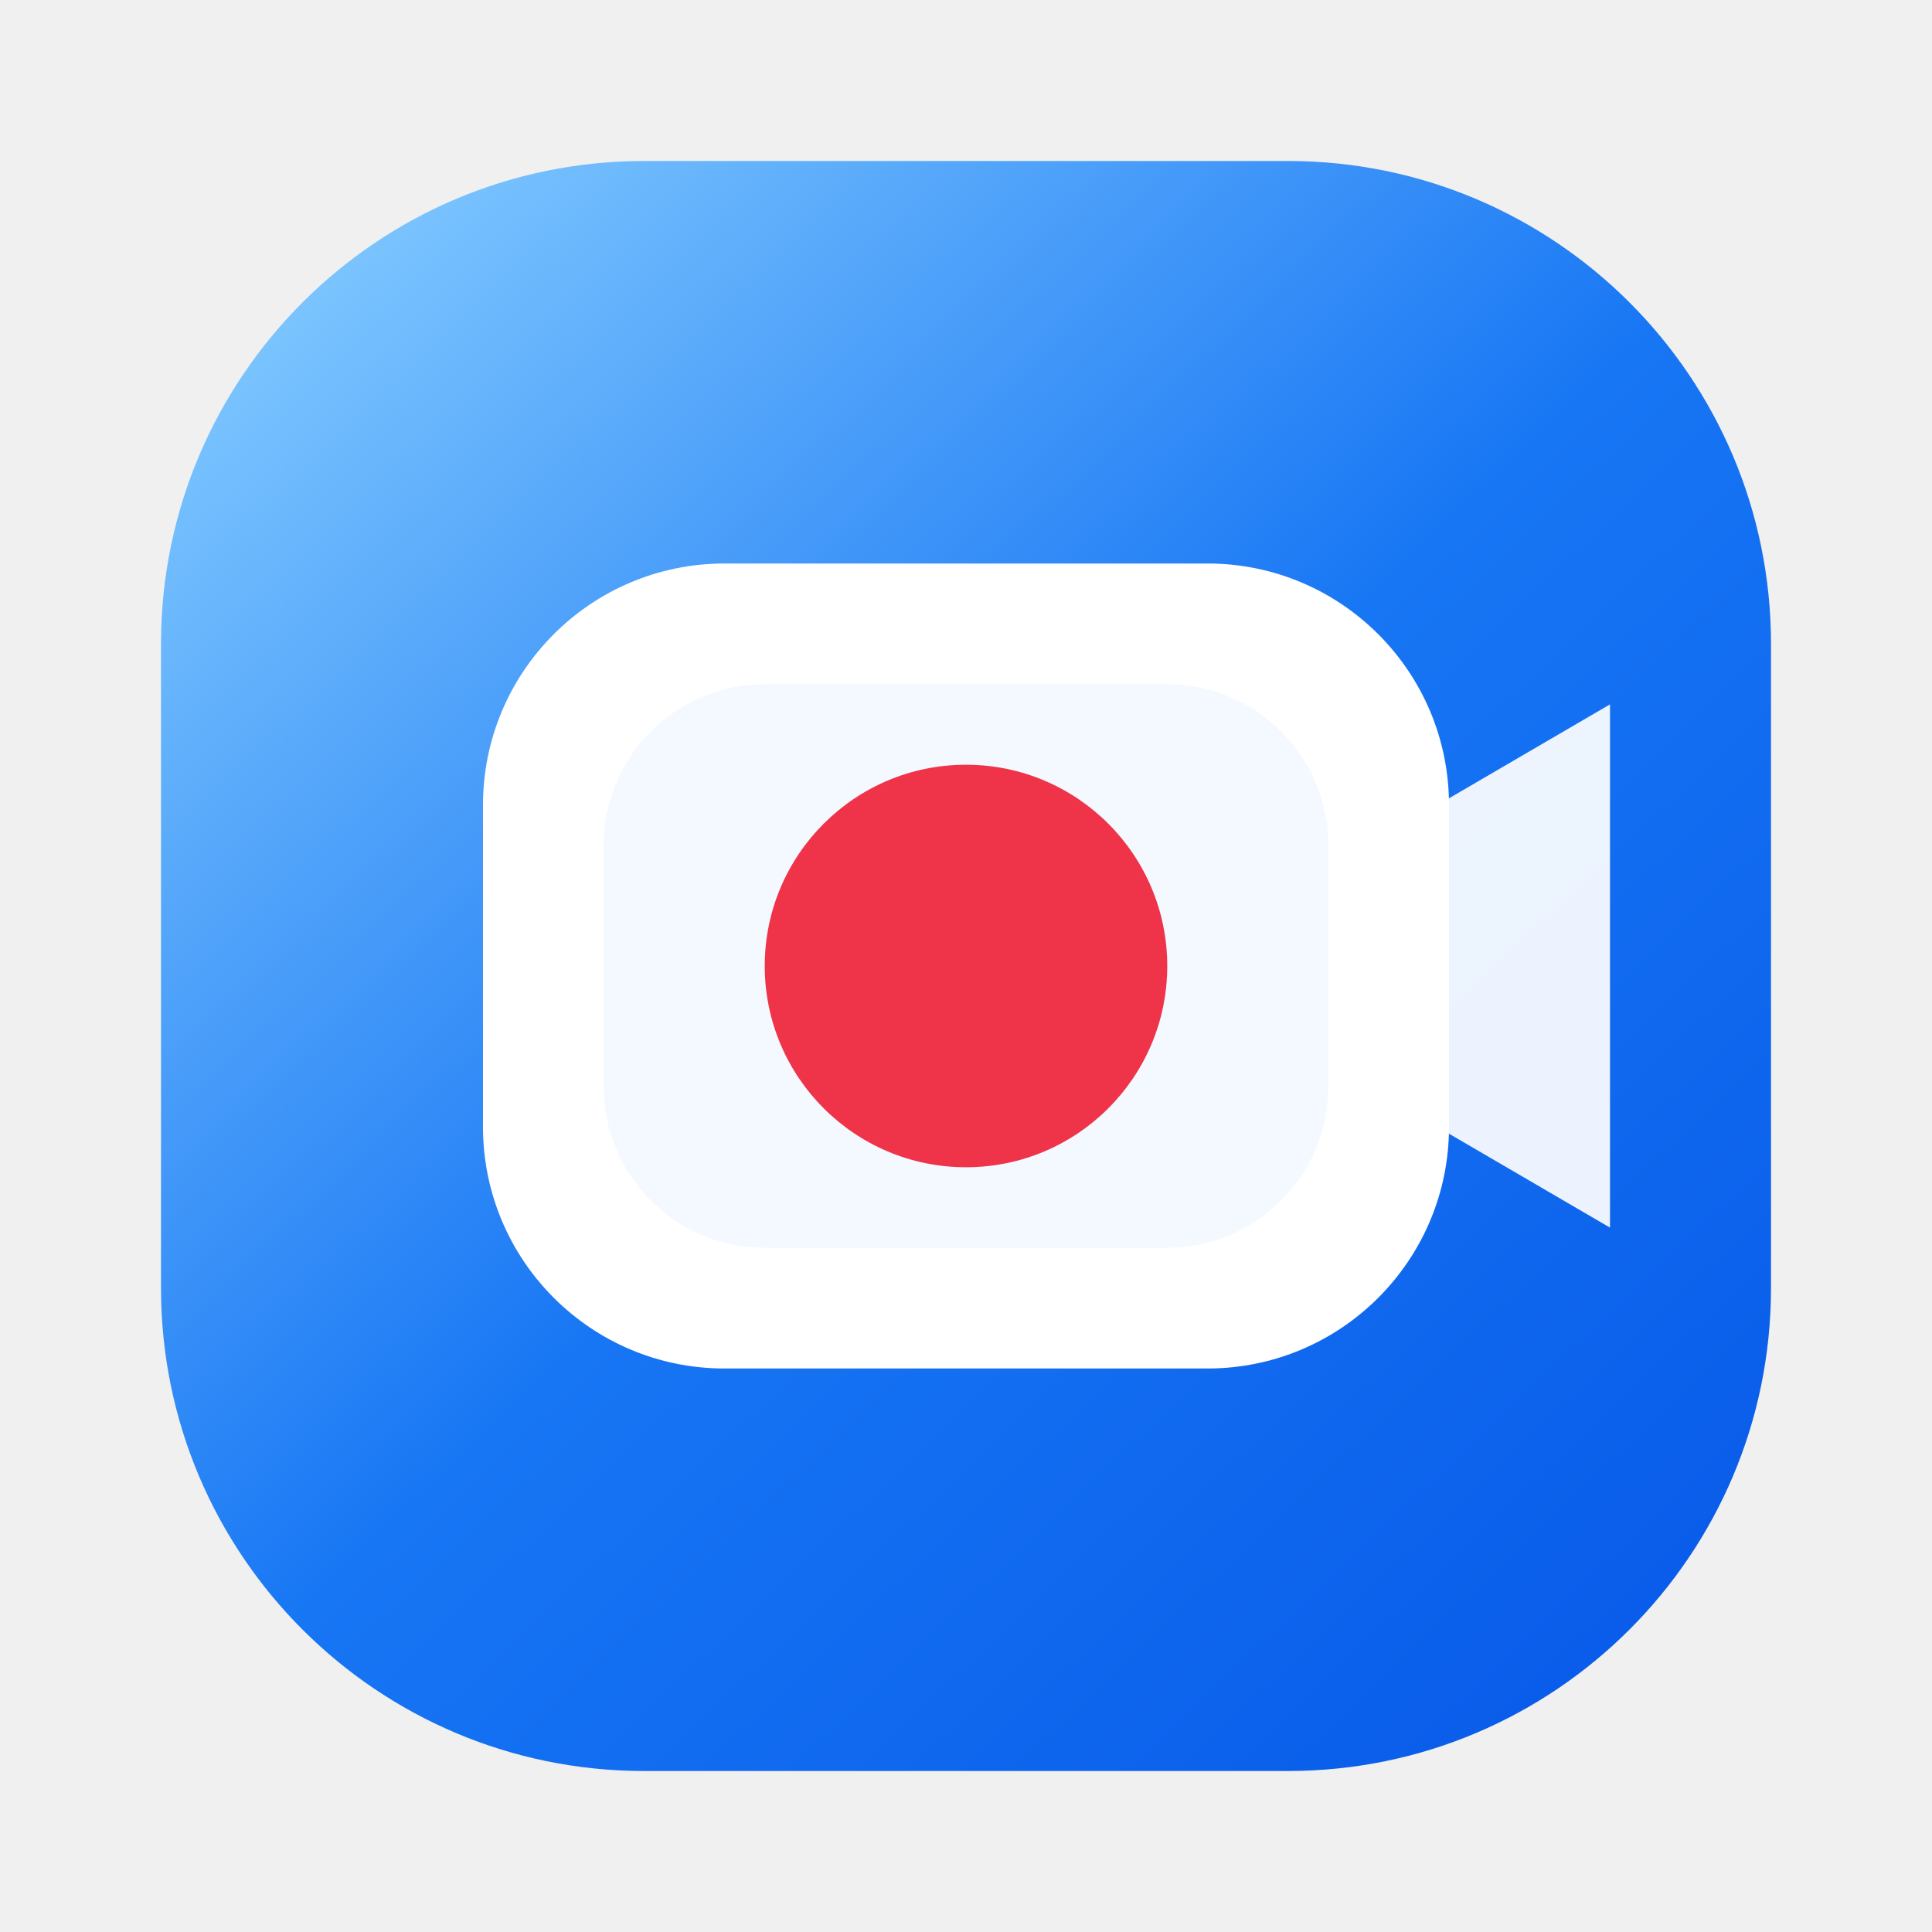
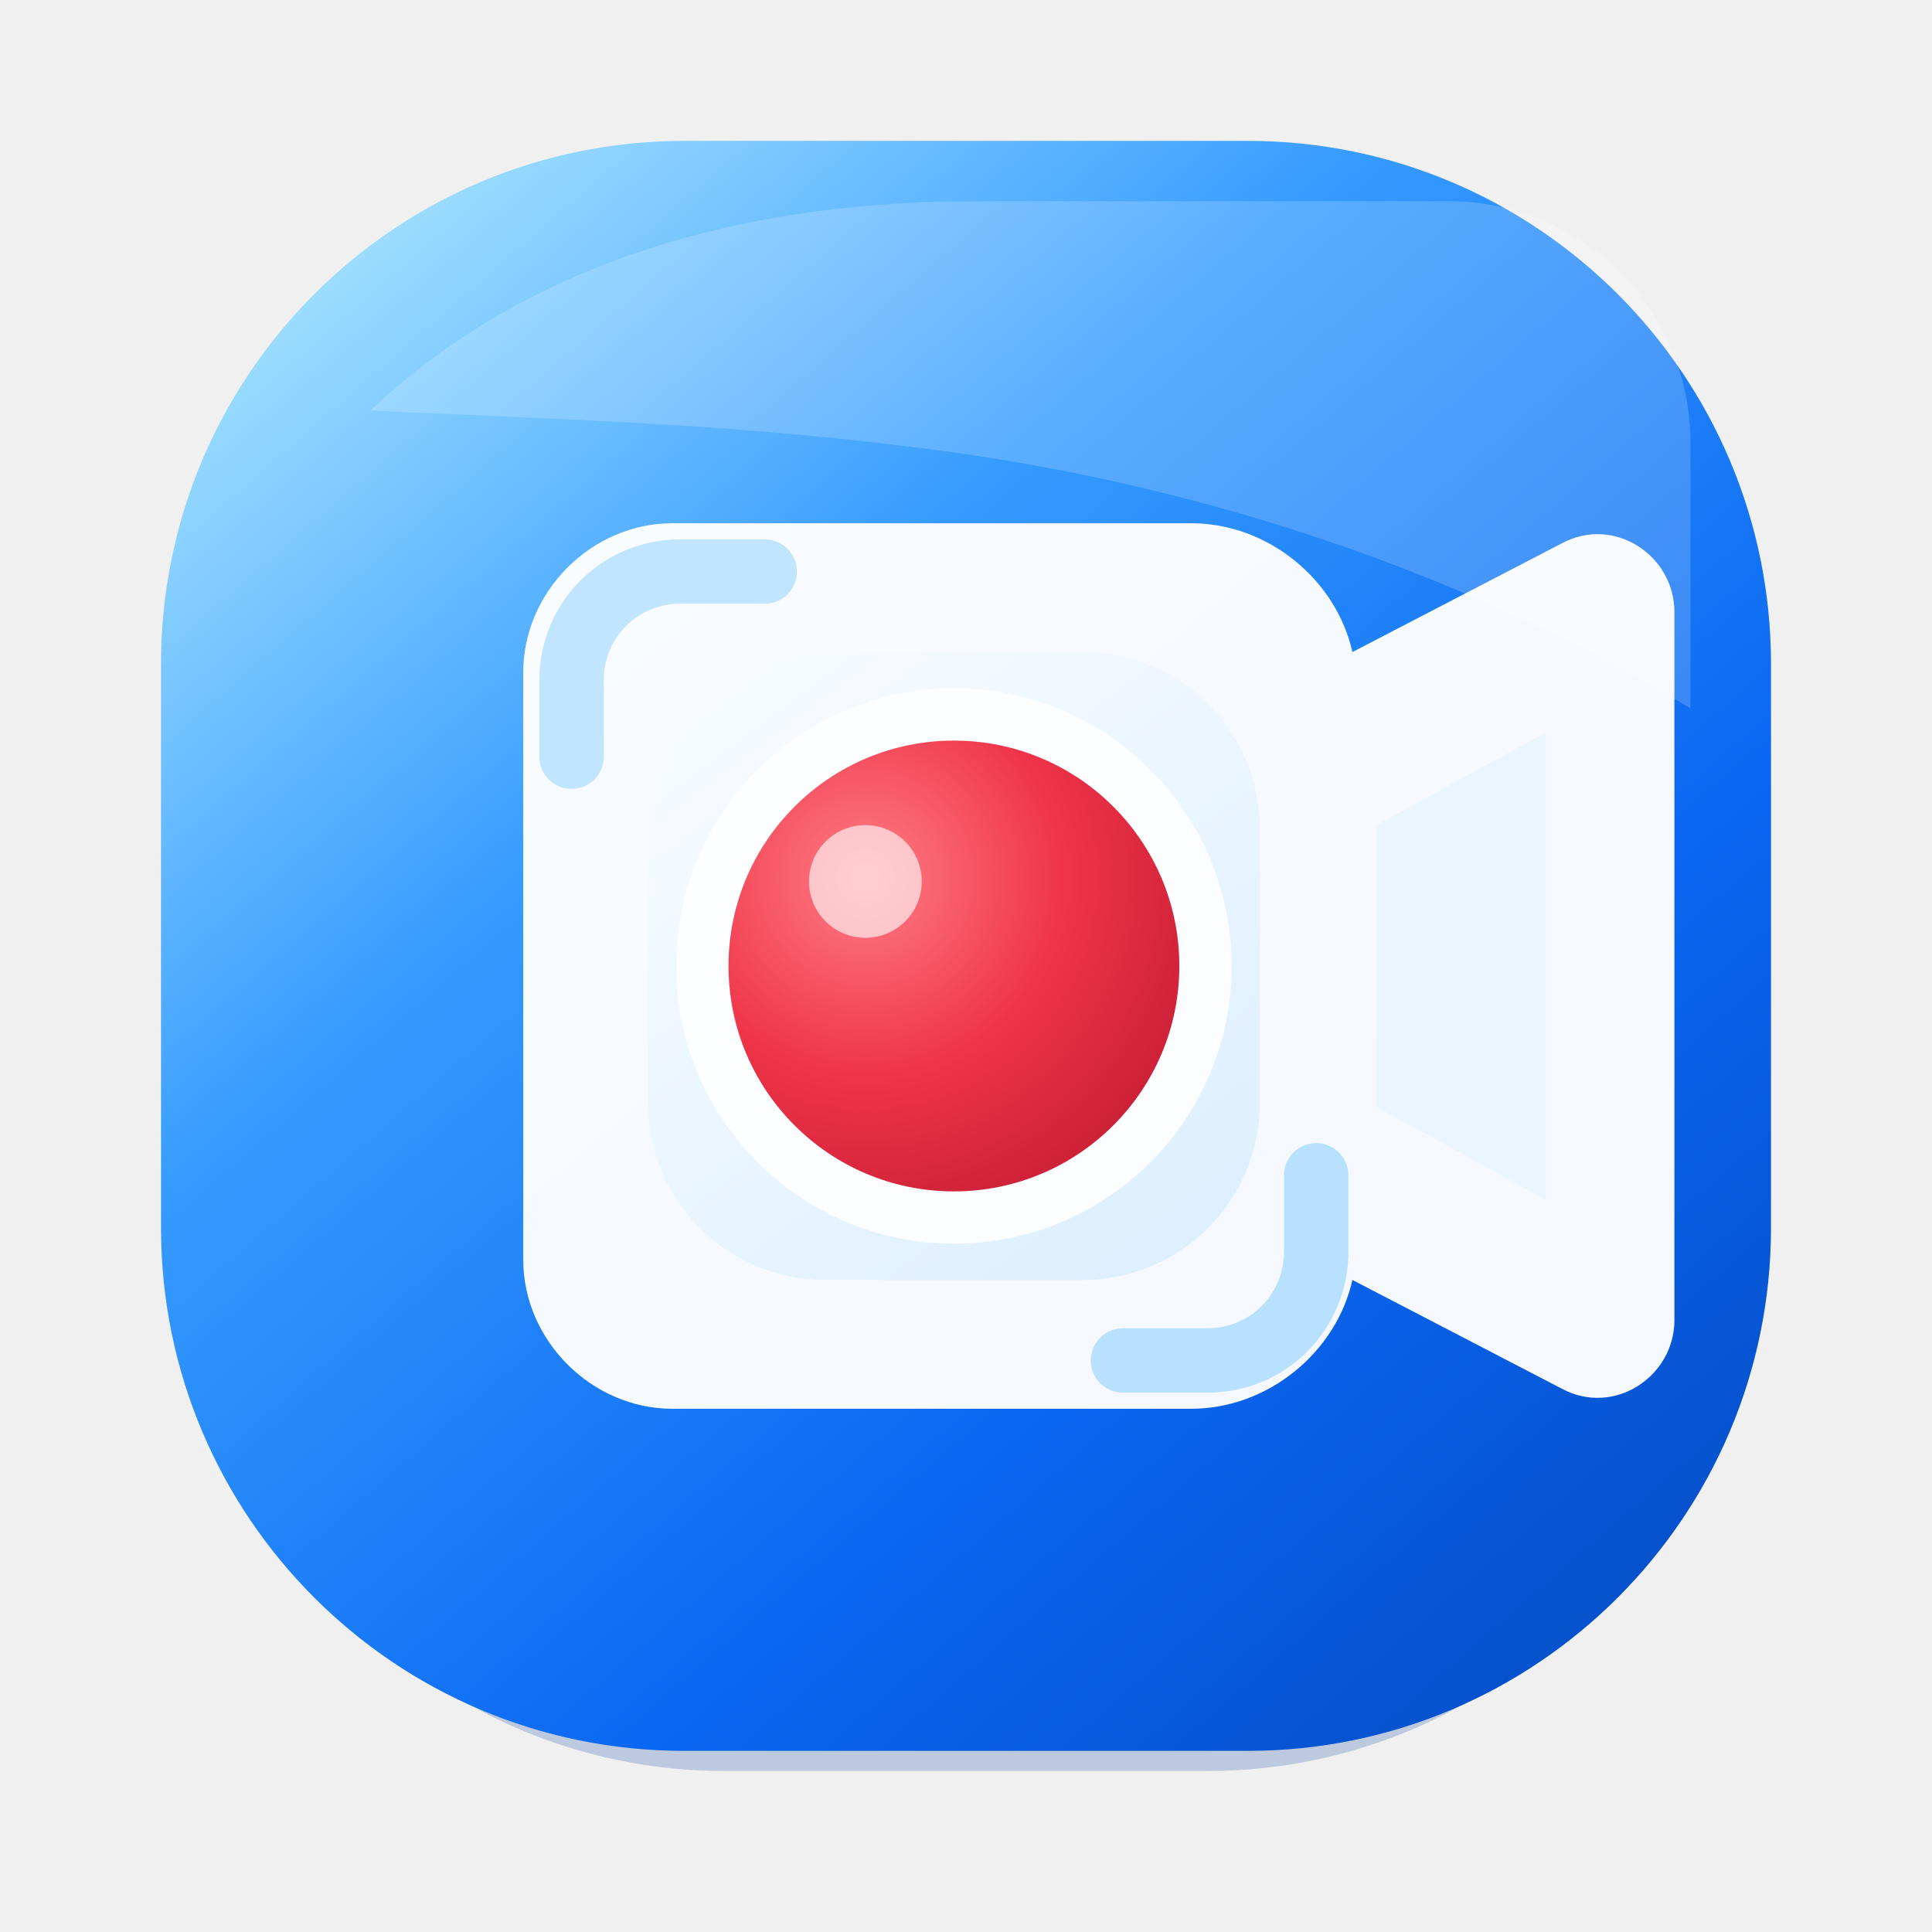
<svg xmlns="http://www.w3.org/2000/svg" width="48" height="48" viewBox="0 0 48 48" fill="none">
-   <rect x="4" y="4" width="40" height="40" rx="12" fill="url(#paint0_linear)" />
-   <rect x="12" y="14" width="24" height="20" rx="6" fill="white" />
-   <rect x="15" y="17" width="18" height="14" rx="4" fill="#F4F8FF" />
-   <circle cx="24" cy="24" r="5" fill="#EF3348" />
-   <path d="M34 21L40 17.5V30.5L34 27V21Z" fill="white" opacity="0.92" />
+   <rect x="5" y="6" width="38" height="38" rx="13" fill="#063E9E" opacity="0.22" />
+   <rect x="4" y="3.5" width="40" height="40" rx="13" fill="url(#tileGradient)" />
+   <path d="M9.2 10.2C12.8 6.8 17.9 5 24.2 5H36C39.3 5 42 7.7 42 11V17.6C36.2 14.1 29.4 11.9 22.6 11.1C17.9 10.5 13.3 10.4 9.2 10.2Z" fill="white" opacity="0.18" />
+   <path d="M13 16.7C13 14.7 14.7 13 16.7 13H29.6C31.5 13 33.2 14.4 33.6 16.2L38.8 13.5C40.1 12.8 41.6 13.8 41.6 15.2V32.8C41.6 34.2 40.1 35.2 38.8 34.5L33.6 31.8C33.2 33.6 31.5 35 29.6 35H16.7C14.7 35 13 33.3 13 31.3V16.7Z" fill="white" opacity="0.96" />
+   <rect x="16.1" y="16.2" width="15.2" height="15.6" rx="4.4" fill="url(#cameraGradient)" />
+   <path d="M34.2 20.5L38.4 18.2V29.8L34.2 27.5V20.5Z" fill="#EAF5FF" />
+   <circle cx="23.7" cy="24" r="6.9" fill="white" opacity="0.85" />
+   <circle cx="23.7" cy="24" r="5.6" fill="url(#recordGradient)" />
+   <circle cx="21.5" cy="21.9" r="1.4" fill="white" opacity="0.62" />
+   <path d="M14.2 18.8V16.9C14.2 15.4 15.4 14.2 16.9 14.2H19" stroke="#BFE4FF" stroke-width="1.6" stroke-linecap="round" opacity="0.95" />
+   <path d="M32.7 29.2V31.1C32.7 32.6 31.5 33.8 30 33.8H27.9" stroke="#A9D9FF" stroke-width="1.6" stroke-linecap="round" opacity="0.8" />
  <defs>
-     <linearGradient id="paint0_linear" x1="7" y1="6" x2="43" y2="44" gradientUnits="userSpaceOnUse">
-       <stop stop-color="#80C8FF" />
-       <stop offset="0.48" stop-color="#1776F4" />
-       <stop offset="1" stop-color="#0758E8" />
+     <linearGradient id="tileGradient" x1="8" y1="5" x2="41" y2="43" gradientUnits="userSpaceOnUse">
+       <stop stop-color="#A7E4FF" />
+       <stop offset="0.32" stop-color="#359BFF" />
+       <stop offset="0.68" stop-color="#0967F2" />
+       <stop offset="1" stop-color="#054CC4" />
    </linearGradient>
+     <linearGradient id="cameraGradient" x1="18" y1="16" x2="30" y2="32" gradientUnits="userSpaceOnUse">
+       <stop stop-color="#F8FCFF" />
+       <stop offset="1" stop-color="#DCEEFF" />
+     </linearGradient>
+     <radialGradient id="recordGradient" cx="0" cy="0" r="1" gradientUnits="userSpaceOnUse" gradientTransform="translate(21.5 21.8) rotate(49.4) scale(9.1)">
+       <stop stop-color="#FF7D86" />
+       <stop offset="0.55" stop-color="#EF3348" />
+       <stop offset="1" stop-color="#C91F36" />
+     </radialGradient>
  </defs>
</svg>
